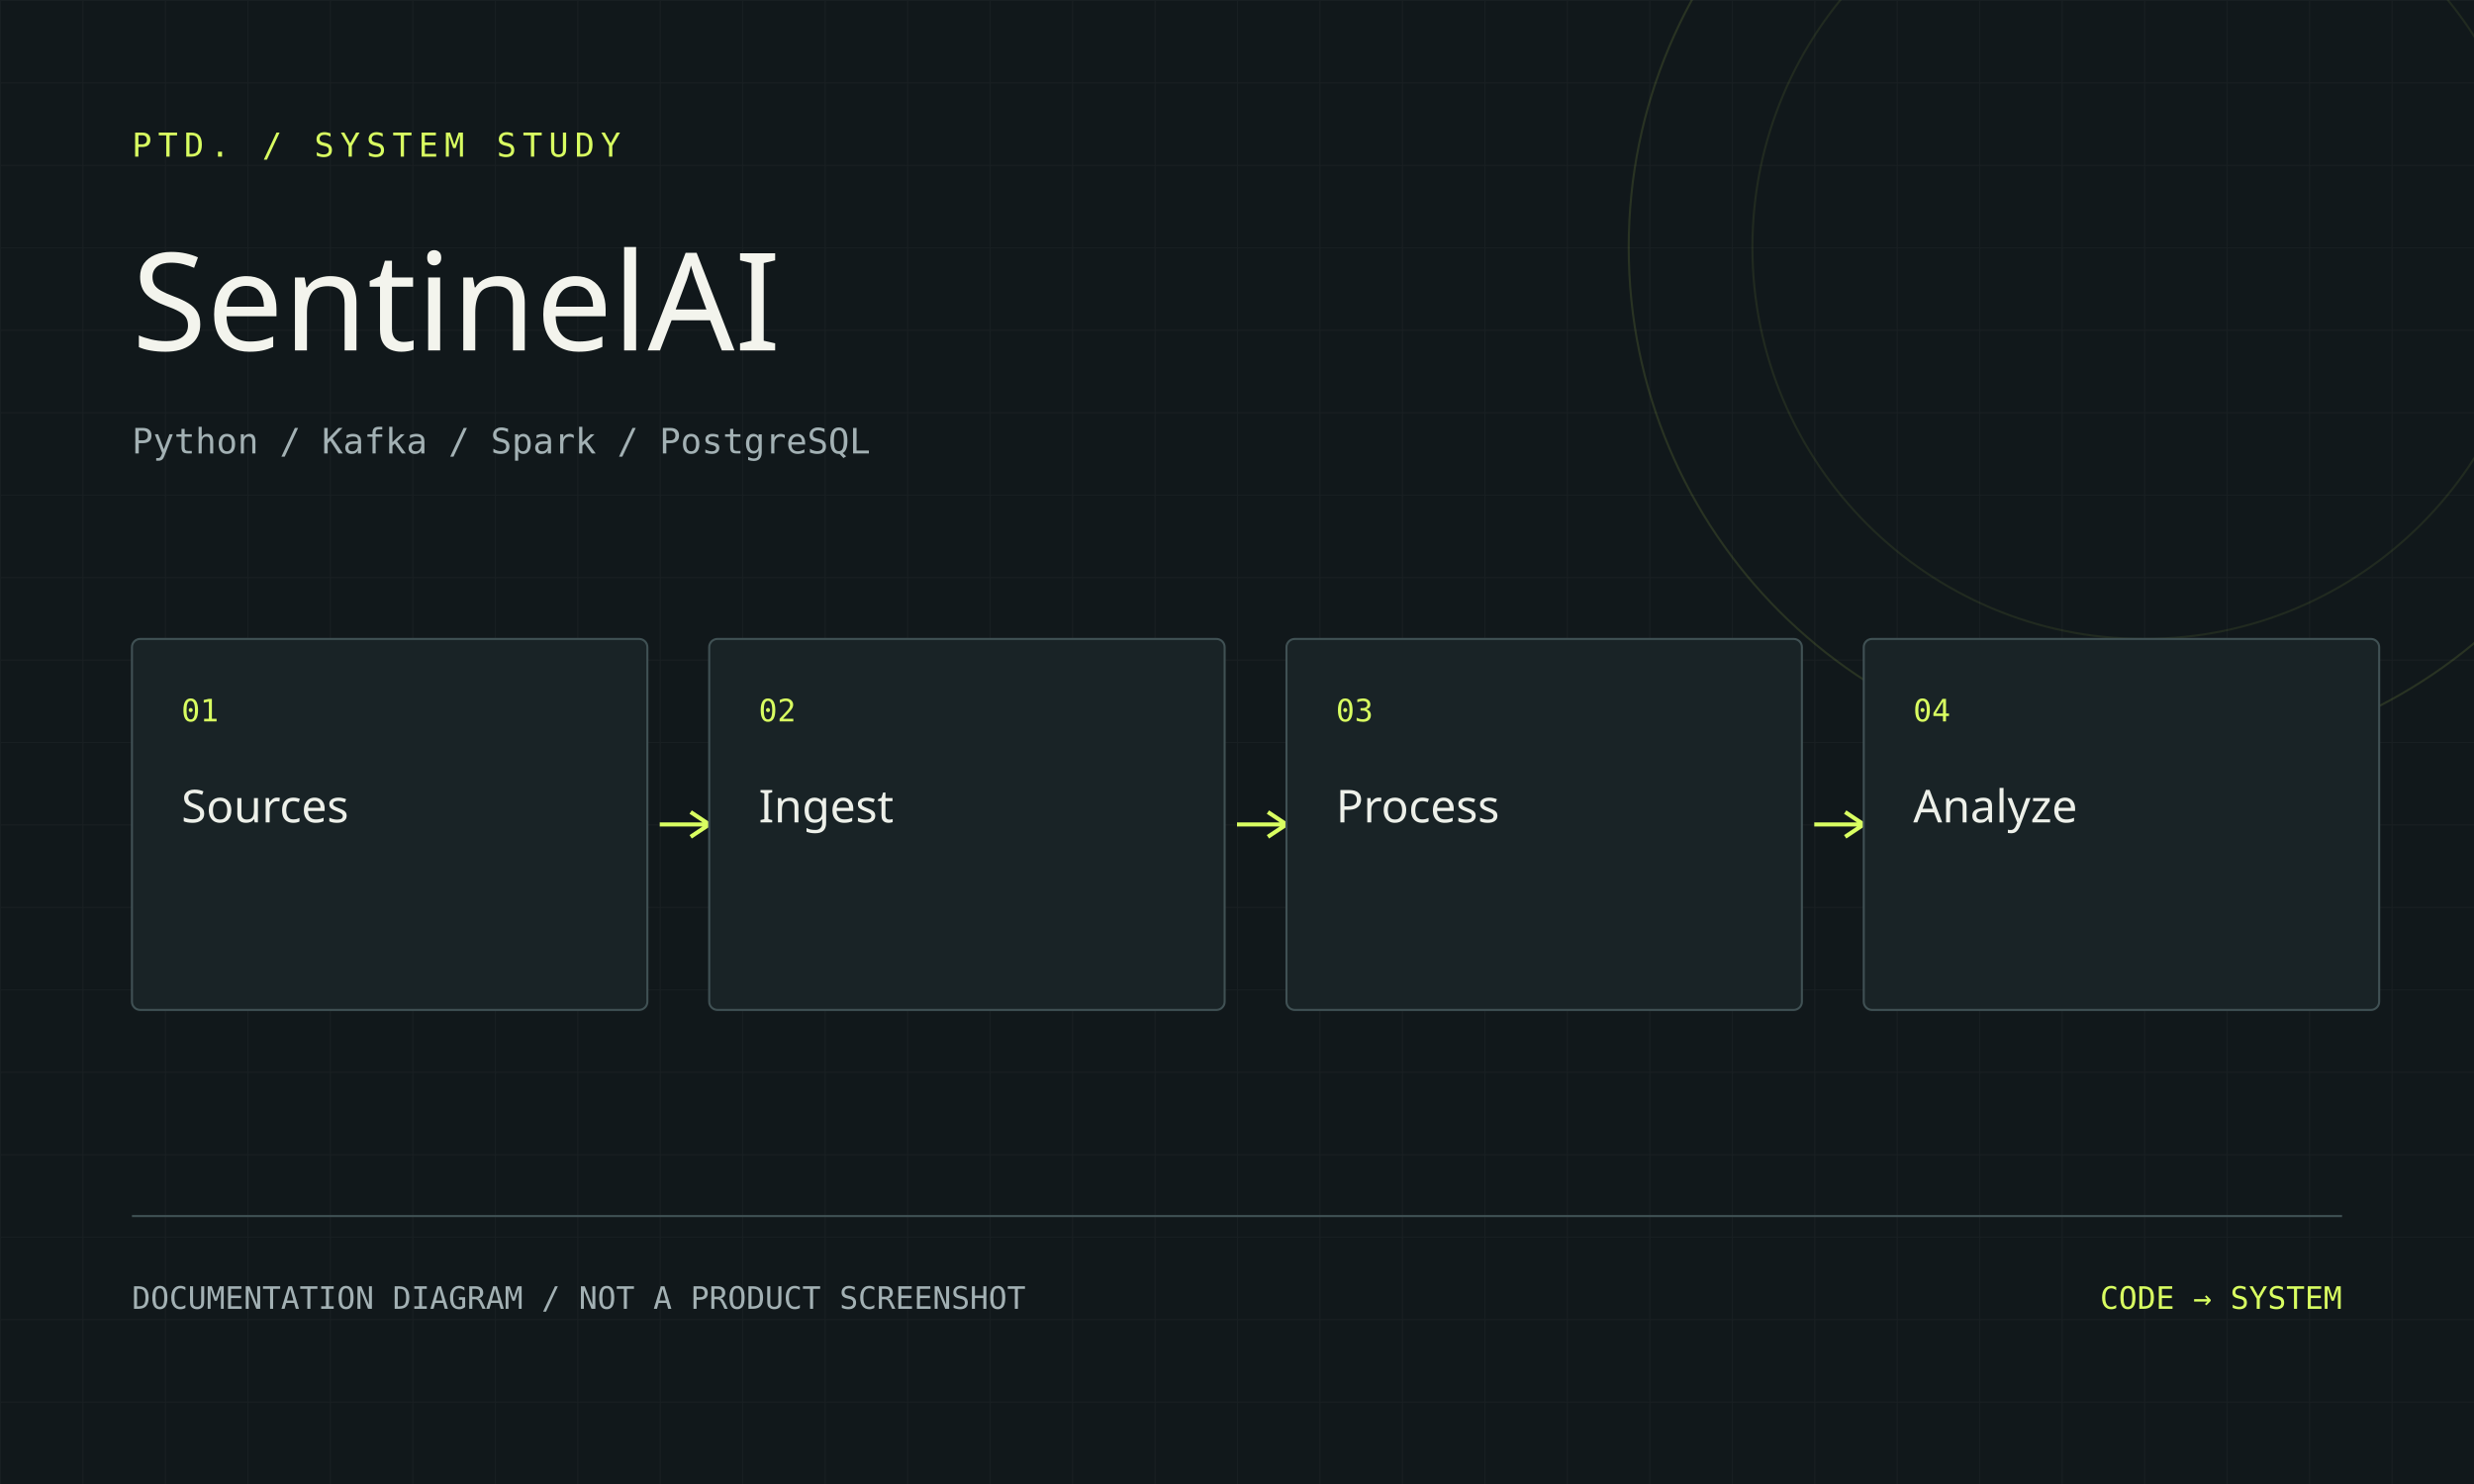
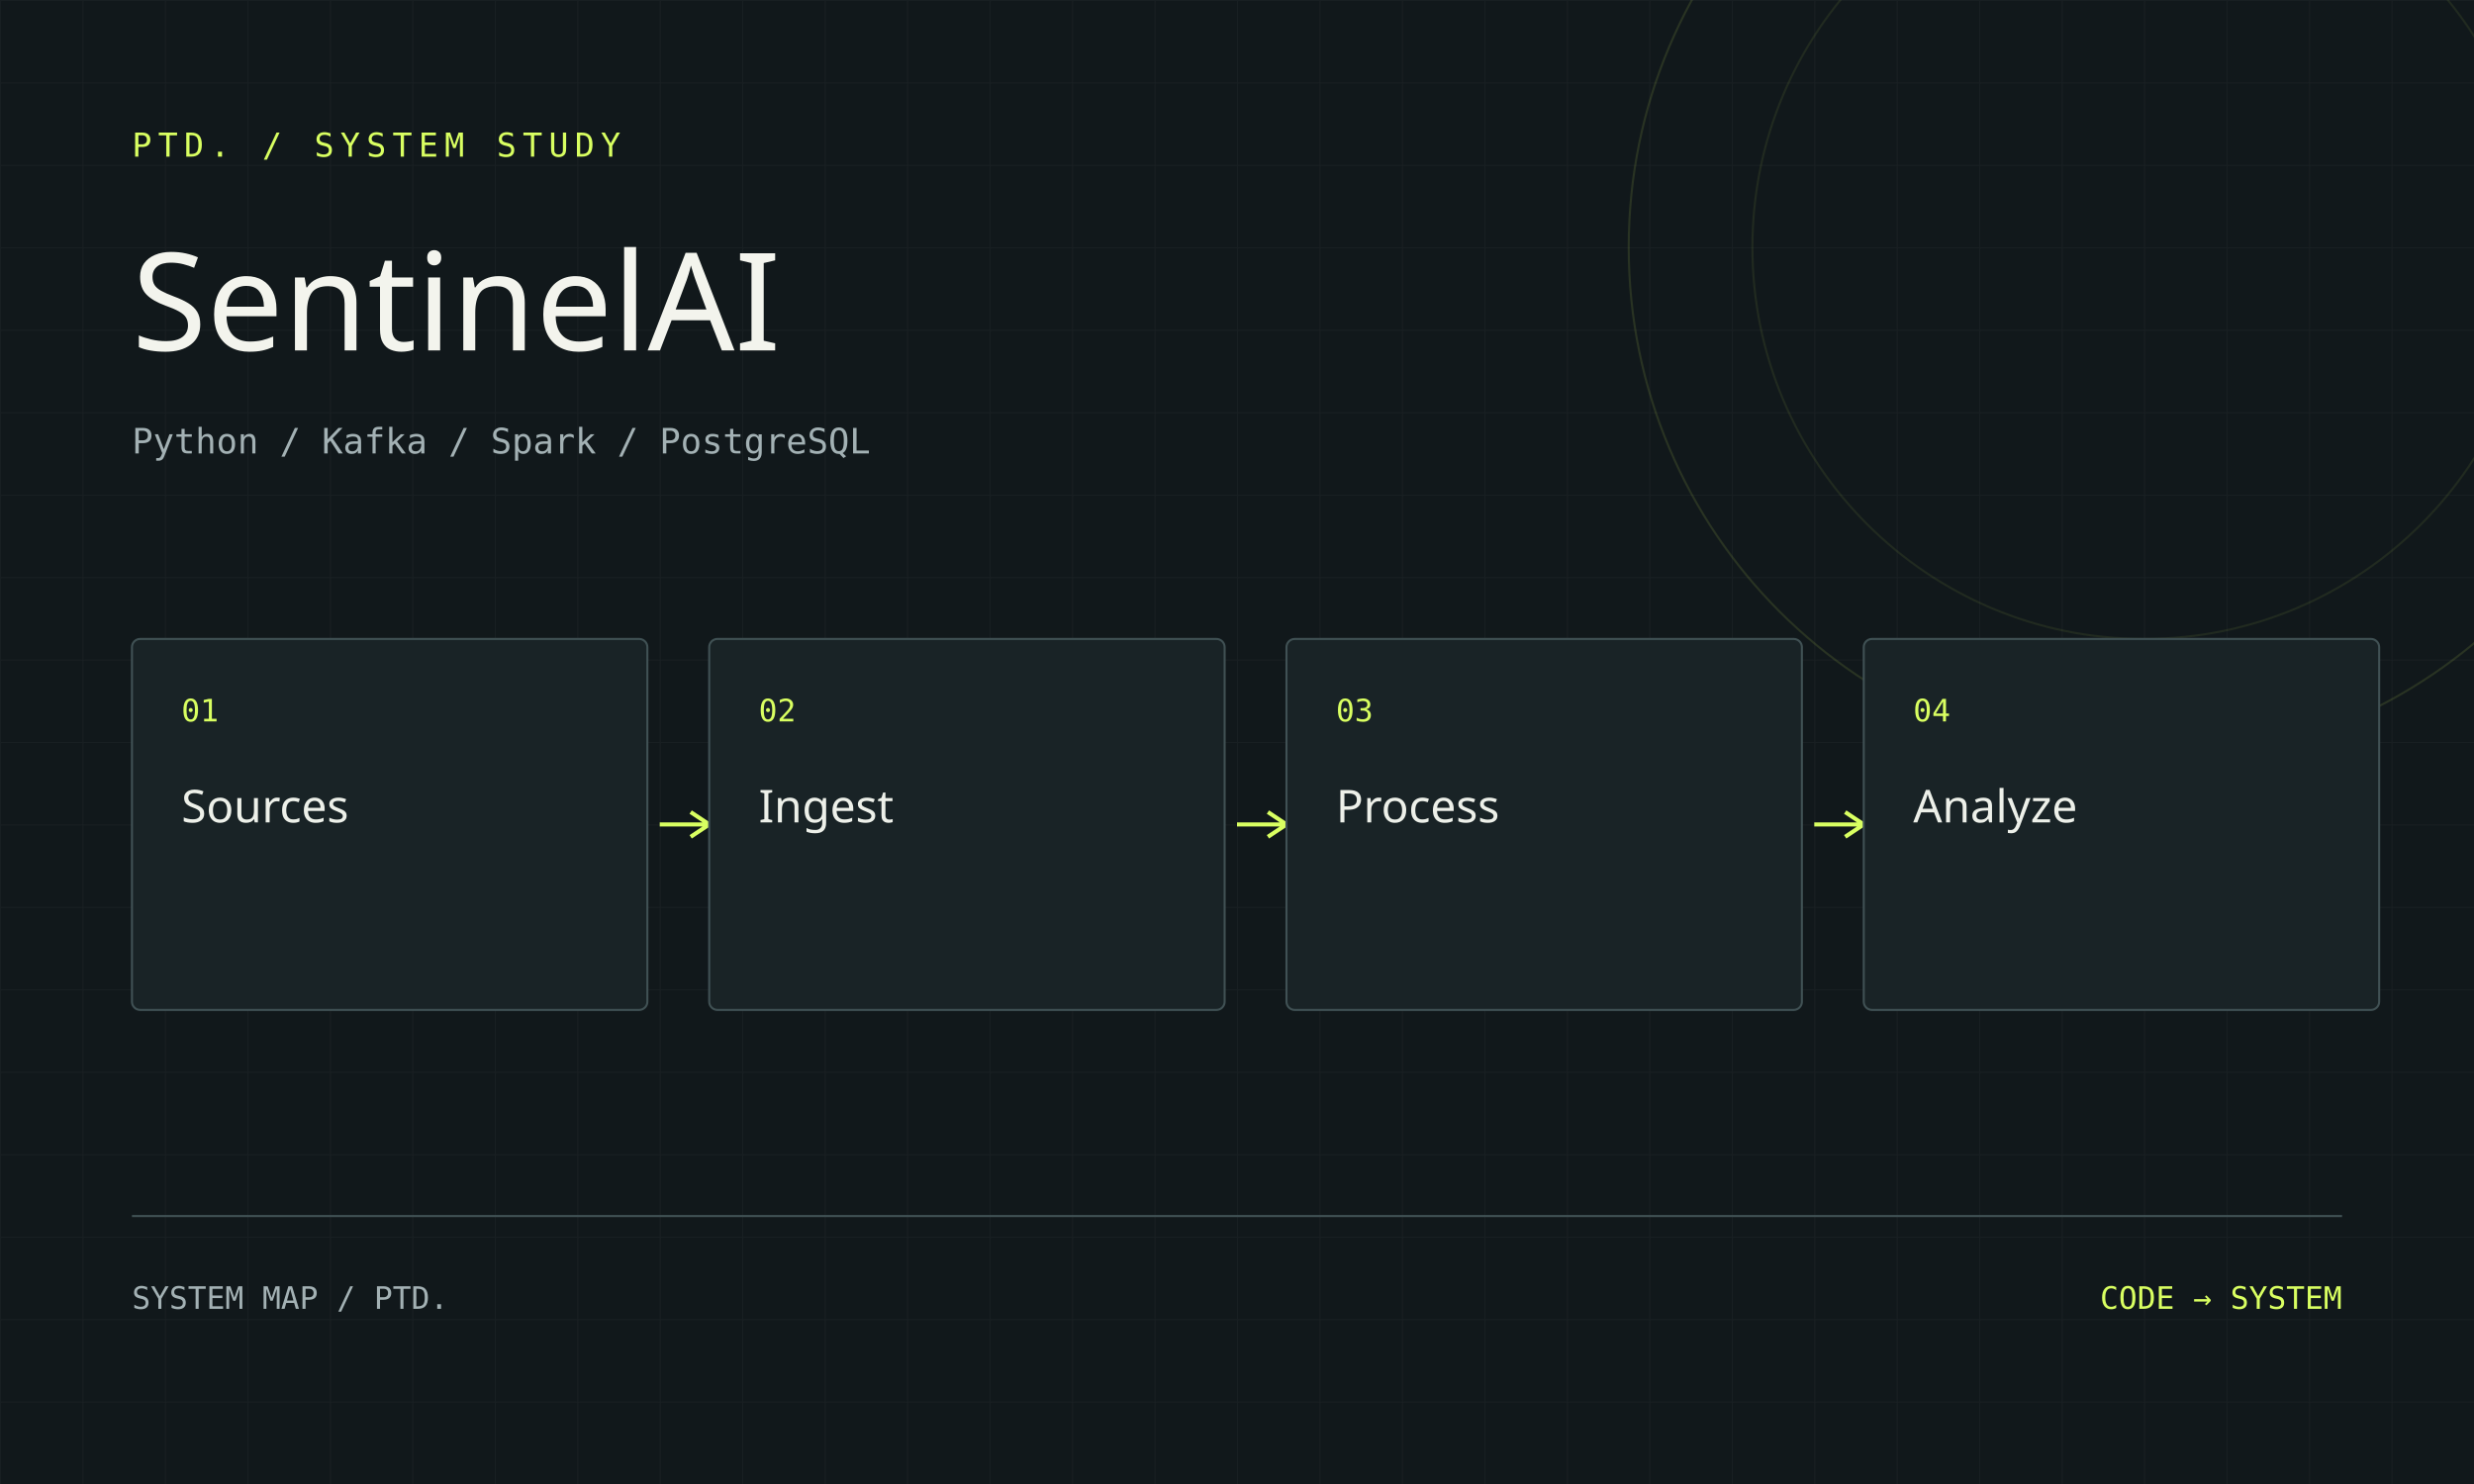
<svg xmlns="http://www.w3.org/2000/svg" width="1200" height="720" viewBox="0 0 1200 720" role="img" aria-labelledby="title desc">
  <defs>
    <pattern id="grid" width="40" height="40" patternUnits="userSpaceOnUse">
      <path d="M40 0H0V40" fill="none" stroke="#ffffff" stroke-opacity=".035" />
    </pattern>
  </defs>
  <rect width="1200" height="720" fill="#11181b" />
  <rect width="1200" height="720" fill="url(#grid)" />
  <circle cx="1040" cy="120" r="250" fill="none" stroke="#d9ff61" stroke-opacity=".12" />
  <circle cx="1040" cy="120" r="190" fill="none" stroke="#d9ff61" stroke-opacity=".08" />
  <text x="64" y="76" font-family="monospace" font-size="16" fill="#d9ff61" letter-spacing="3">PTD. / SYSTEM STUDY</text>
  <text x="64" y="170" font-family="sans-serif" font-size="66" fill="#f3f4ed">SentinelAI</text>
  <text x="64" y="220" font-family="monospace" font-size="17" fill="#a3b1b4">Python / Kafka / Spark / PostgreSQL</text>
  <rect x="64" y="310" width="250" height="180" rx="4" fill="#192326" stroke="#405154" />
  <text x="88" y="350" font-family="monospace" font-size="15" fill="#d9ff61">01</text>
  <text x="88" y="399" font-family="sans-serif" font-size="22" fill="#edf0e9">Sources</text>
  <path d="M320 400h24m-9-6 9 6-9 6" fill="none" stroke="#d9ff61" stroke-width="2" />
  <rect x="344" y="310" width="250" height="180" rx="4" fill="#192326" stroke="#405154" />
  <text x="368" y="350" font-family="monospace" font-size="15" fill="#d9ff61">02</text>
  <text x="368" y="399" font-family="sans-serif" font-size="22" fill="#edf0e9">Ingest</text>
  <path d="M600 400h24m-9-6 9 6-9 6" fill="none" stroke="#d9ff61" stroke-width="2" />
  <rect x="624" y="310" width="250" height="180" rx="4" fill="#192326" stroke="#405154" />
  <text x="648" y="350" font-family="monospace" font-size="15" fill="#d9ff61">03</text>
  <text x="648" y="399" font-family="sans-serif" font-size="22" fill="#edf0e9">Process</text>
  <path d="M880 400h24m-9-6 9 6-9 6" fill="none" stroke="#d9ff61" stroke-width="2" />
  <rect x="904" y="310" width="250" height="180" rx="4" fill="#192326" stroke="#405154" />
  <text x="928" y="350" font-family="monospace" font-size="15" fill="#d9ff61">04</text>
  <text x="928" y="399" font-family="sans-serif" font-size="22" fill="#edf0e9">Analyze</text>
  <path d="M64 590H1136" stroke="#405154" />
-   <text x="64" y="635" font-family="monospace" font-size="15" fill="#a3b1b4">DOCUMENTATION DIAGRAM / NOT A PRODUCT SCREENSHOT</text>
+   <text x="64" y="635" font-family="monospace" font-size="15" fill="#a3b1b4">SYSTEM MAP / PTD.</text>
  <text x="1136" y="635" text-anchor="end" font-family="monospace" font-size="15" fill="#d9ff61">CODE → SYSTEM</text>
</svg>
